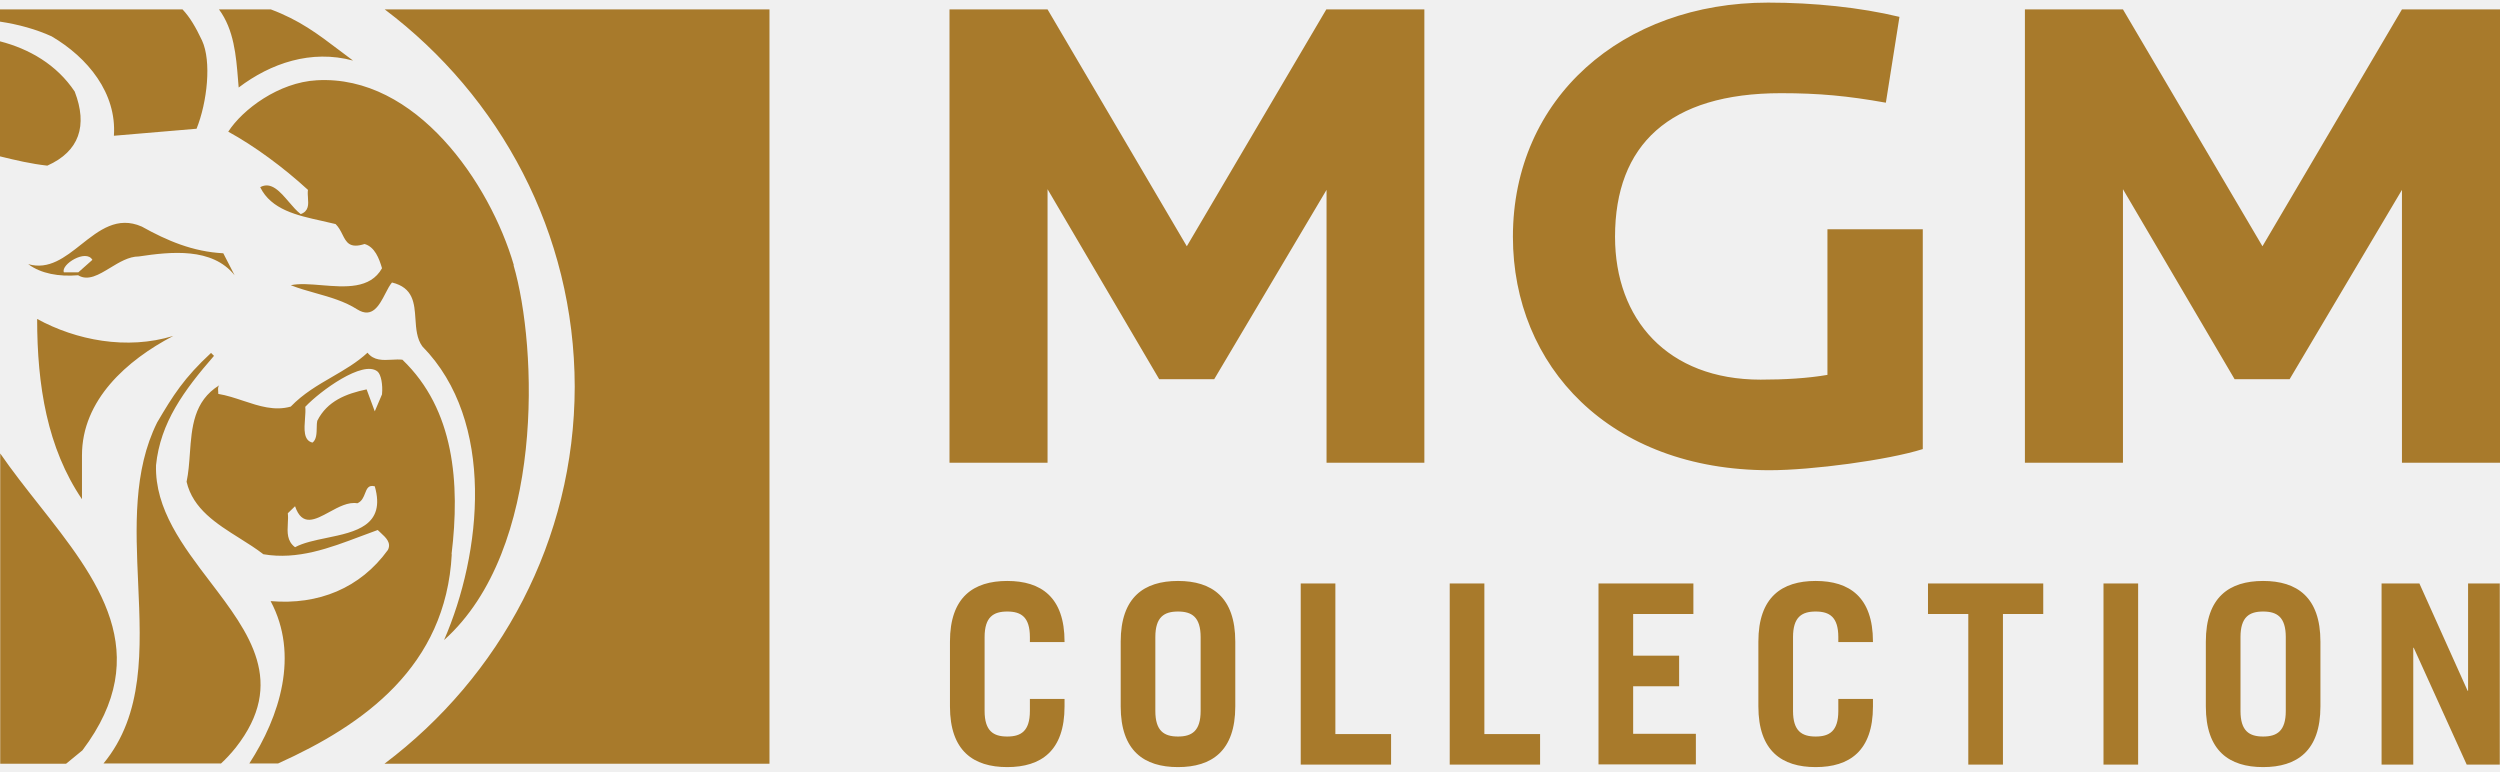
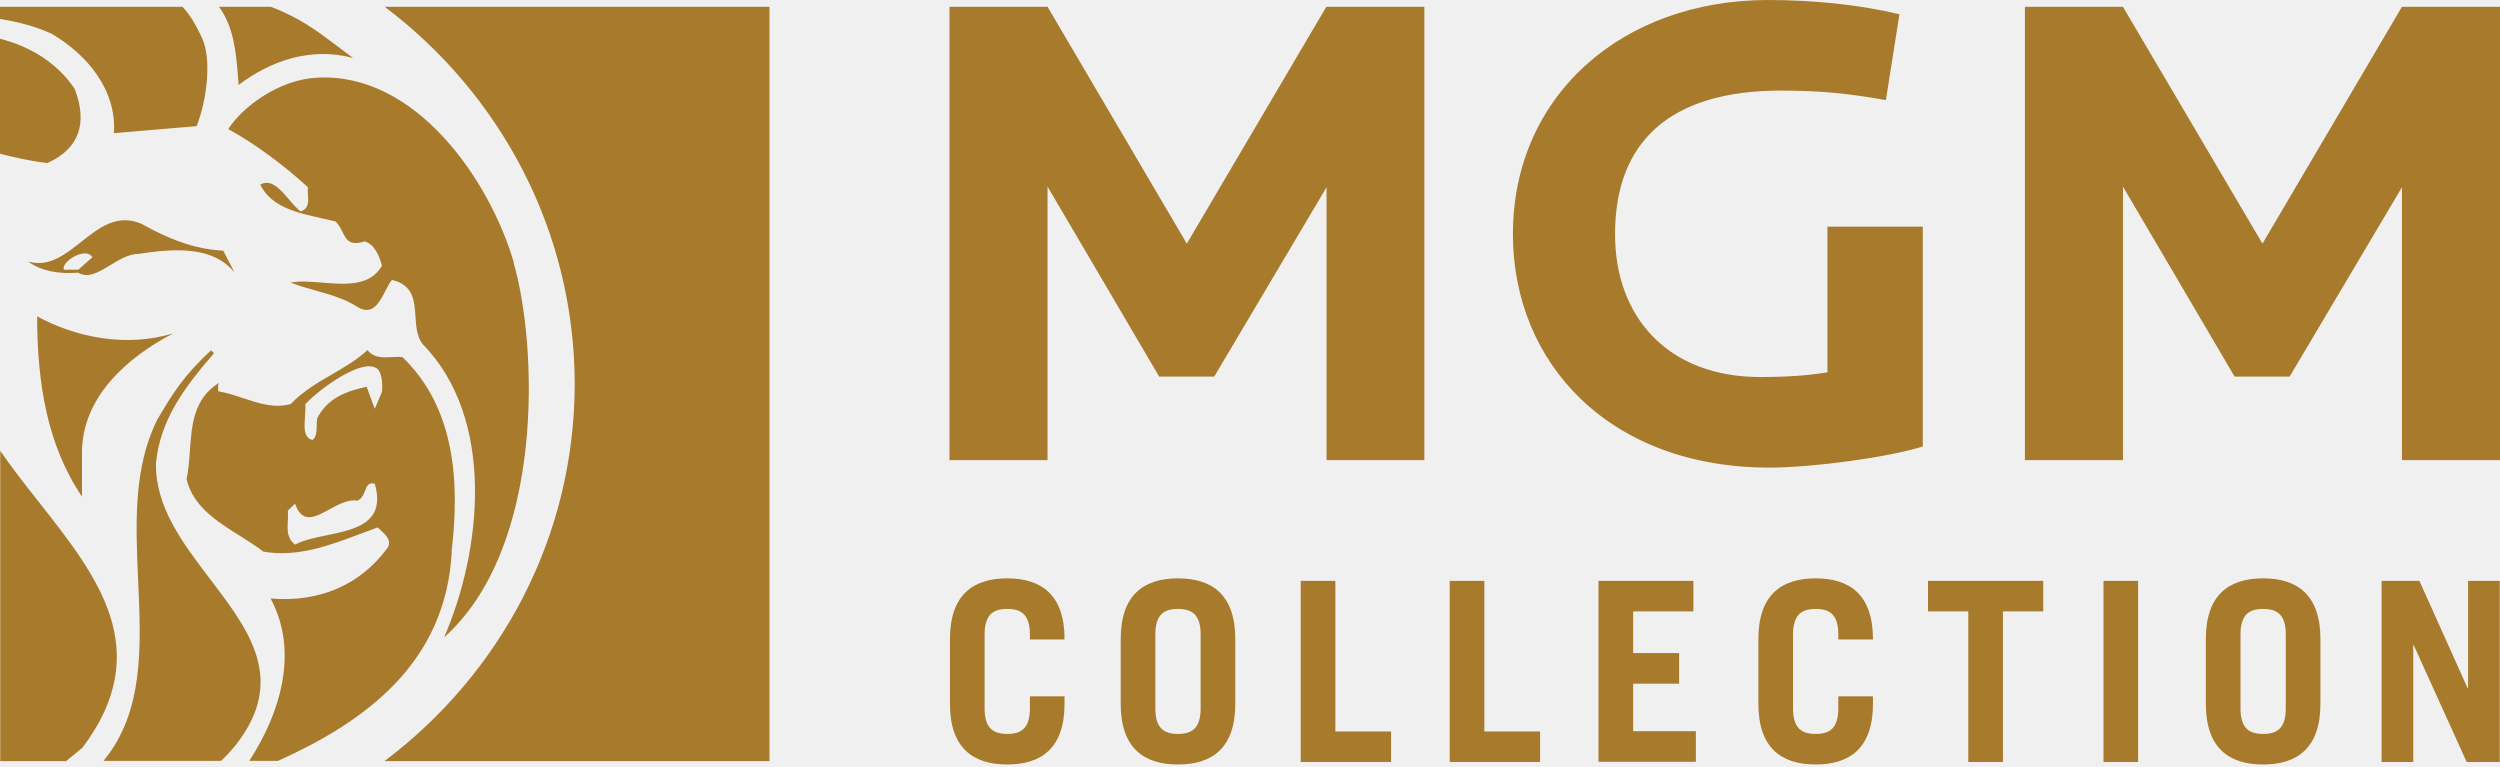
- <svg xmlns="http://www.w3.org/2000/svg" style="width: 76px; height: 23.465px;" aria-label="MGM Collection" role="img" preserveAspectRatio="" fill="none" viewBox="0 0 300 92" height="92" width="300">
+ <svg xmlns="http://www.w3.org/2000/svg" aria-label="mg" role="img" preserveAspectRatio="" fill="none" viewBox="0 0 300 92" height="92" width="300">
  <g clip-path="url(#clip0_1504_16959)">
    <path fill="#A87A2B" d="M300 0.815V55.217H288.234V22.473L274.755 45.19H268.152L254.755 22.391V55.217H242.989V0.815H254.755L271.495 29.239L288.234 0.815H300ZM230.734 27.201V53.587H230.706C226.549 54.891 217.473 56.114 212.337 56.114C193.152 56.114 181.549 43.614 181.549 28.098C181.549 11.44 194.701 0 212.174 0C217.636 0 223.206 0.571 227.935 1.712L226.304 12.011C221.739 11.196 218.288 10.87 213.723 10.87C200.326 10.87 193.804 17.065 193.804 28.098C193.804 37.989 200.081 45.245 211.277 45.245C214.158 45.245 216.929 45.081 219.293 44.674V27.201H230.734ZM170.924 0.815V55.217H159.185V22.473L145.706 45.19H139.103L125.706 22.391V55.217H113.94V0.815H125.706L142.418 29.239L159.158 0.815H170.924ZM46.141 91.332C60 80.897 68.94 64.538 68.967 46.087C68.94 27.636 60 11.25 46.168 0.815H92.337V91.332H46.141ZM5.679 19.565C3.723 19.348 1.875 18.913 0 18.451V4.647C3.478 5.543 6.793 7.418 8.967 10.679C10.543 14.783 9.511 17.853 5.679 19.565ZM9.402 32.364H7.663C7.283 31.413 10.326 29.538 11.087 30.87L9.402 32.364ZM3.424 31.413C4.946 32.527 7.065 32.908 9.375 32.717C10.557 33.444 11.848 32.66 13.225 31.824C14.319 31.159 15.467 30.462 16.658 30.462C20.489 29.891 25.462 29.348 28.152 32.717L26.794 30.081C23.152 29.891 20.082 28.587 17.011 26.875C14.085 25.59 11.909 27.312 9.75 29.019C7.799 30.563 5.861 32.096 3.397 31.386L3.424 31.413ZM4.457 37.962C4.457 45.978 5.679 53.451 9.837 59.592V54.321C9.837 47.69 15.217 42.908 20.788 40C15.217 41.712 9.13 40.516 4.457 37.962ZM26.494 91.332C27.119 90.761 27.717 90.109 28.288 89.402C34.425 81.587 29.912 75.661 25.226 69.507C21.944 65.198 18.577 60.776 18.723 55.516C19.239 50.408 22.065 46.549 25.679 42.391L25.326 42.038C22.092 45.027 20.761 47.147 18.859 50.38C15.976 56.171 16.28 62.977 16.58 69.699C16.933 77.613 17.282 85.412 12.418 91.304H26.494V91.332ZM0.027 91.332H7.935L9.891 89.728C18.696 78.04 11.735 69.213 4.653 60.231C3.057 58.208 1.456 56.177 0.027 54.103V91.332ZM0 0.815H21.902C22.799 1.766 23.478 2.935 24.239 4.538C25.408 7.038 24.864 11.957 23.587 15.136L13.668 15.978C14.022 10.87 10.543 6.603 6.196 4.049C4.348 3.207 2.201 2.609 0 2.283V0.815ZM26.277 0.815C28.079 3.25 28.332 6.384 28.561 9.218L28.561 9.218L28.561 9.218L28.561 9.219L28.561 9.219L28.561 9.219L28.561 9.219L28.561 9.219L28.561 9.22L28.561 9.22L28.561 9.22C28.587 9.548 28.613 9.872 28.641 10.19C32.473 7.283 37.337 5.598 42.364 6.957C41.8 6.539 41.268 6.136 40.753 5.746L40.753 5.746C38.118 3.749 35.956 2.111 32.5 0.815H26.277ZM44.973 49.049L45.842 47.011V46.984C45.951 45.87 45.733 44.62 45.299 44.266C43.56 42.853 38.424 46.603 36.63 48.505C36.678 48.901 36.64 49.4 36.601 49.918C36.505 51.178 36.402 52.548 37.5 52.799C37.982 52.447 37.996 51.676 38.008 51.007C38.014 50.696 38.019 50.406 38.07 50.19C39.266 47.799 41.549 46.929 43.994 46.413L44.973 49.049ZM34.538 62.513C34.481 63.555 34.422 64.619 35.407 65.353C36.411 64.812 37.79 64.527 39.199 64.235C42.673 63.517 46.326 62.761 44.973 58.044C44.211 57.849 44.024 58.329 43.807 58.885C43.629 59.341 43.431 59.849 42.88 60.081C41.795 59.89 40.626 60.528 39.523 61.13C37.808 62.065 36.251 62.915 35.407 60.435L34.538 61.277C34.585 61.67 34.562 62.09 34.538 62.513ZM48.288 42.853C54.538 48.831 55.217 57.69 54.185 66.196H54.212C53.505 79.674 43.668 86.658 33.369 91.304H29.918C33.587 85.652 35.924 78.261 32.473 71.821C38.206 72.31 43.233 70.272 46.549 65.679C46.981 64.814 46.308 64.198 45.679 63.621C45.557 63.509 45.436 63.398 45.326 63.288C44.645 63.531 43.959 63.79 43.269 64.05C39.555 65.452 35.705 66.906 31.603 66.196C30.733 65.52 29.751 64.903 28.758 64.279L28.758 64.279C25.997 62.545 23.151 60.758 22.391 57.5C22.619 56.417 22.702 55.262 22.785 54.102C23.008 50.983 23.234 47.825 26.304 45.924C26.143 46.105 26.161 46.361 26.181 46.647L26.181 46.647C26.188 46.747 26.195 46.851 26.195 46.956C27.21 47.124 28.203 47.454 29.188 47.782C31.079 48.411 32.944 49.032 34.891 48.478C36.38 46.931 38.126 45.918 39.854 44.915L39.854 44.915C41.344 44.05 42.82 43.194 44.103 42.011C44.854 42.974 45.946 42.913 47.012 42.854H47.012H47.012H47.012H47.012H47.012H47.012H47.012H47.012H47.012H47.012H47.012H47.012C47.45 42.83 47.884 42.806 48.288 42.853ZM61.657 31.495C58.804 21.712 49.945 8.641 38.016 9.321C33.451 9.565 29.103 12.826 27.391 15.489C30.516 17.201 33.994 19.755 36.956 22.473C36.909 22.772 36.933 23.099 36.956 23.425C37.014 24.223 37.071 25.014 36.087 25.38C35.601 25.012 35.133 24.465 34.663 23.915C33.607 22.682 32.538 21.432 31.223 22.147C32.541 24.851 35.665 25.541 38.591 26.187C39.164 26.314 39.729 26.438 40.272 26.576C40.653 26.949 40.881 27.404 41.094 27.828C41.562 28.763 41.955 29.547 43.75 28.967C44.973 29.321 45.489 30.679 45.842 31.875C44.437 34.394 41.389 34.142 38.592 33.911C37.224 33.798 35.917 33.69 34.891 33.913C35.855 34.294 36.866 34.579 37.881 34.865L37.881 34.865L37.881 34.865L37.881 34.865L37.881 34.865L37.882 34.865L37.882 34.865L37.882 34.865L37.882 34.865L37.882 34.865C39.614 35.353 41.355 35.844 42.88 36.821C44.681 37.941 45.524 36.308 46.255 34.891C46.517 34.383 46.765 33.903 47.038 33.587C49.602 34.207 49.727 36.068 49.854 37.964C49.933 39.142 50.013 40.334 50.679 41.25C59.538 50.272 57.799 66.114 53.288 76.495C65.462 65.598 64.484 41.304 61.63 31.522L61.657 31.495ZM120.87 88.071C119.212 88.071 118.152 87.418 118.152 85V76.141C118.152 73.723 119.212 73.071 120.87 73.071C122.527 73.071 123.587 73.723 123.587 76.141V76.739H127.745V76.685C127.745 71.332 124.919 69.402 120.87 69.402C116.821 69.402 113.995 71.332 113.995 76.685V84.457C113.995 89.81 116.821 91.739 120.87 91.739C124.919 91.739 127.745 89.81 127.745 84.457V83.56H123.587V85C123.587 87.418 122.527 88.071 120.87 88.071ZM134.484 76.685C134.484 71.332 137.31 69.402 141.359 69.402C145.408 69.402 148.234 71.332 148.234 76.685V84.457C148.234 89.81 145.408 91.739 141.359 91.739C137.31 91.739 134.484 89.81 134.484 84.457V76.685ZM138.641 85C138.641 87.418 139.701 88.071 141.359 88.071C143.016 88.071 144.076 87.418 144.076 85V76.141C144.076 73.723 143.016 73.071 141.359 73.071C139.701 73.071 138.641 73.723 138.641 76.141V85ZM156.087 69.701V91.44H166.929V87.772H160.245V69.701H156.087ZM173.967 91.44V69.701H178.125V87.772H184.81V91.44H173.967ZM191.821 69.701V91.413H203.505V87.745H195.978V82.038H201.495V78.37H195.978V73.37H203.207V69.701H191.821ZM215.163 85C215.163 87.418 216.223 88.071 217.88 88.071C219.538 88.071 220.598 87.418 220.598 85V83.56H224.755V84.457C224.755 89.81 221.929 91.739 217.88 91.739C213.832 91.739 211.005 89.81 211.005 84.457V76.685C211.005 71.332 213.832 69.402 217.88 69.402C221.929 69.402 224.755 71.332 224.755 76.685V76.739H220.598V76.141C220.598 73.723 219.538 73.071 217.88 73.071C216.223 73.071 215.163 73.723 215.163 76.141V85ZM245.19 73.37V69.701H231.359V73.37H236.196V91.44H240.353V73.37H245.19ZM252.419 91.44V69.701H256.576V91.44H252.419ZM271.576 69.402C267.527 69.402 264.701 71.332 264.701 76.685V84.457C264.701 89.81 267.527 91.739 271.576 91.739C275.625 91.739 278.451 89.81 278.451 84.457V76.685C278.451 71.332 275.625 69.402 271.576 69.402ZM271.576 88.071C269.919 88.071 268.859 87.418 268.859 85V76.141C268.859 73.723 269.919 73.071 271.576 73.071C273.234 73.071 274.294 73.723 274.294 76.141V85C274.294 87.418 273.234 88.071 271.576 88.071ZM285.788 91.44V69.701H290.326L296.114 82.582H296.169V69.701H299.973V91.44H296.005L289.647 77.418H289.592V91.44H285.788Z" clip-rule="evenodd" fill-rule="evenodd" />
  </g>
  <defs>
    <clipPath id="clip0_1504_16959">
      <rect fill="white" height="92" width="300" />
    </clipPath>
  </defs>
</svg>
